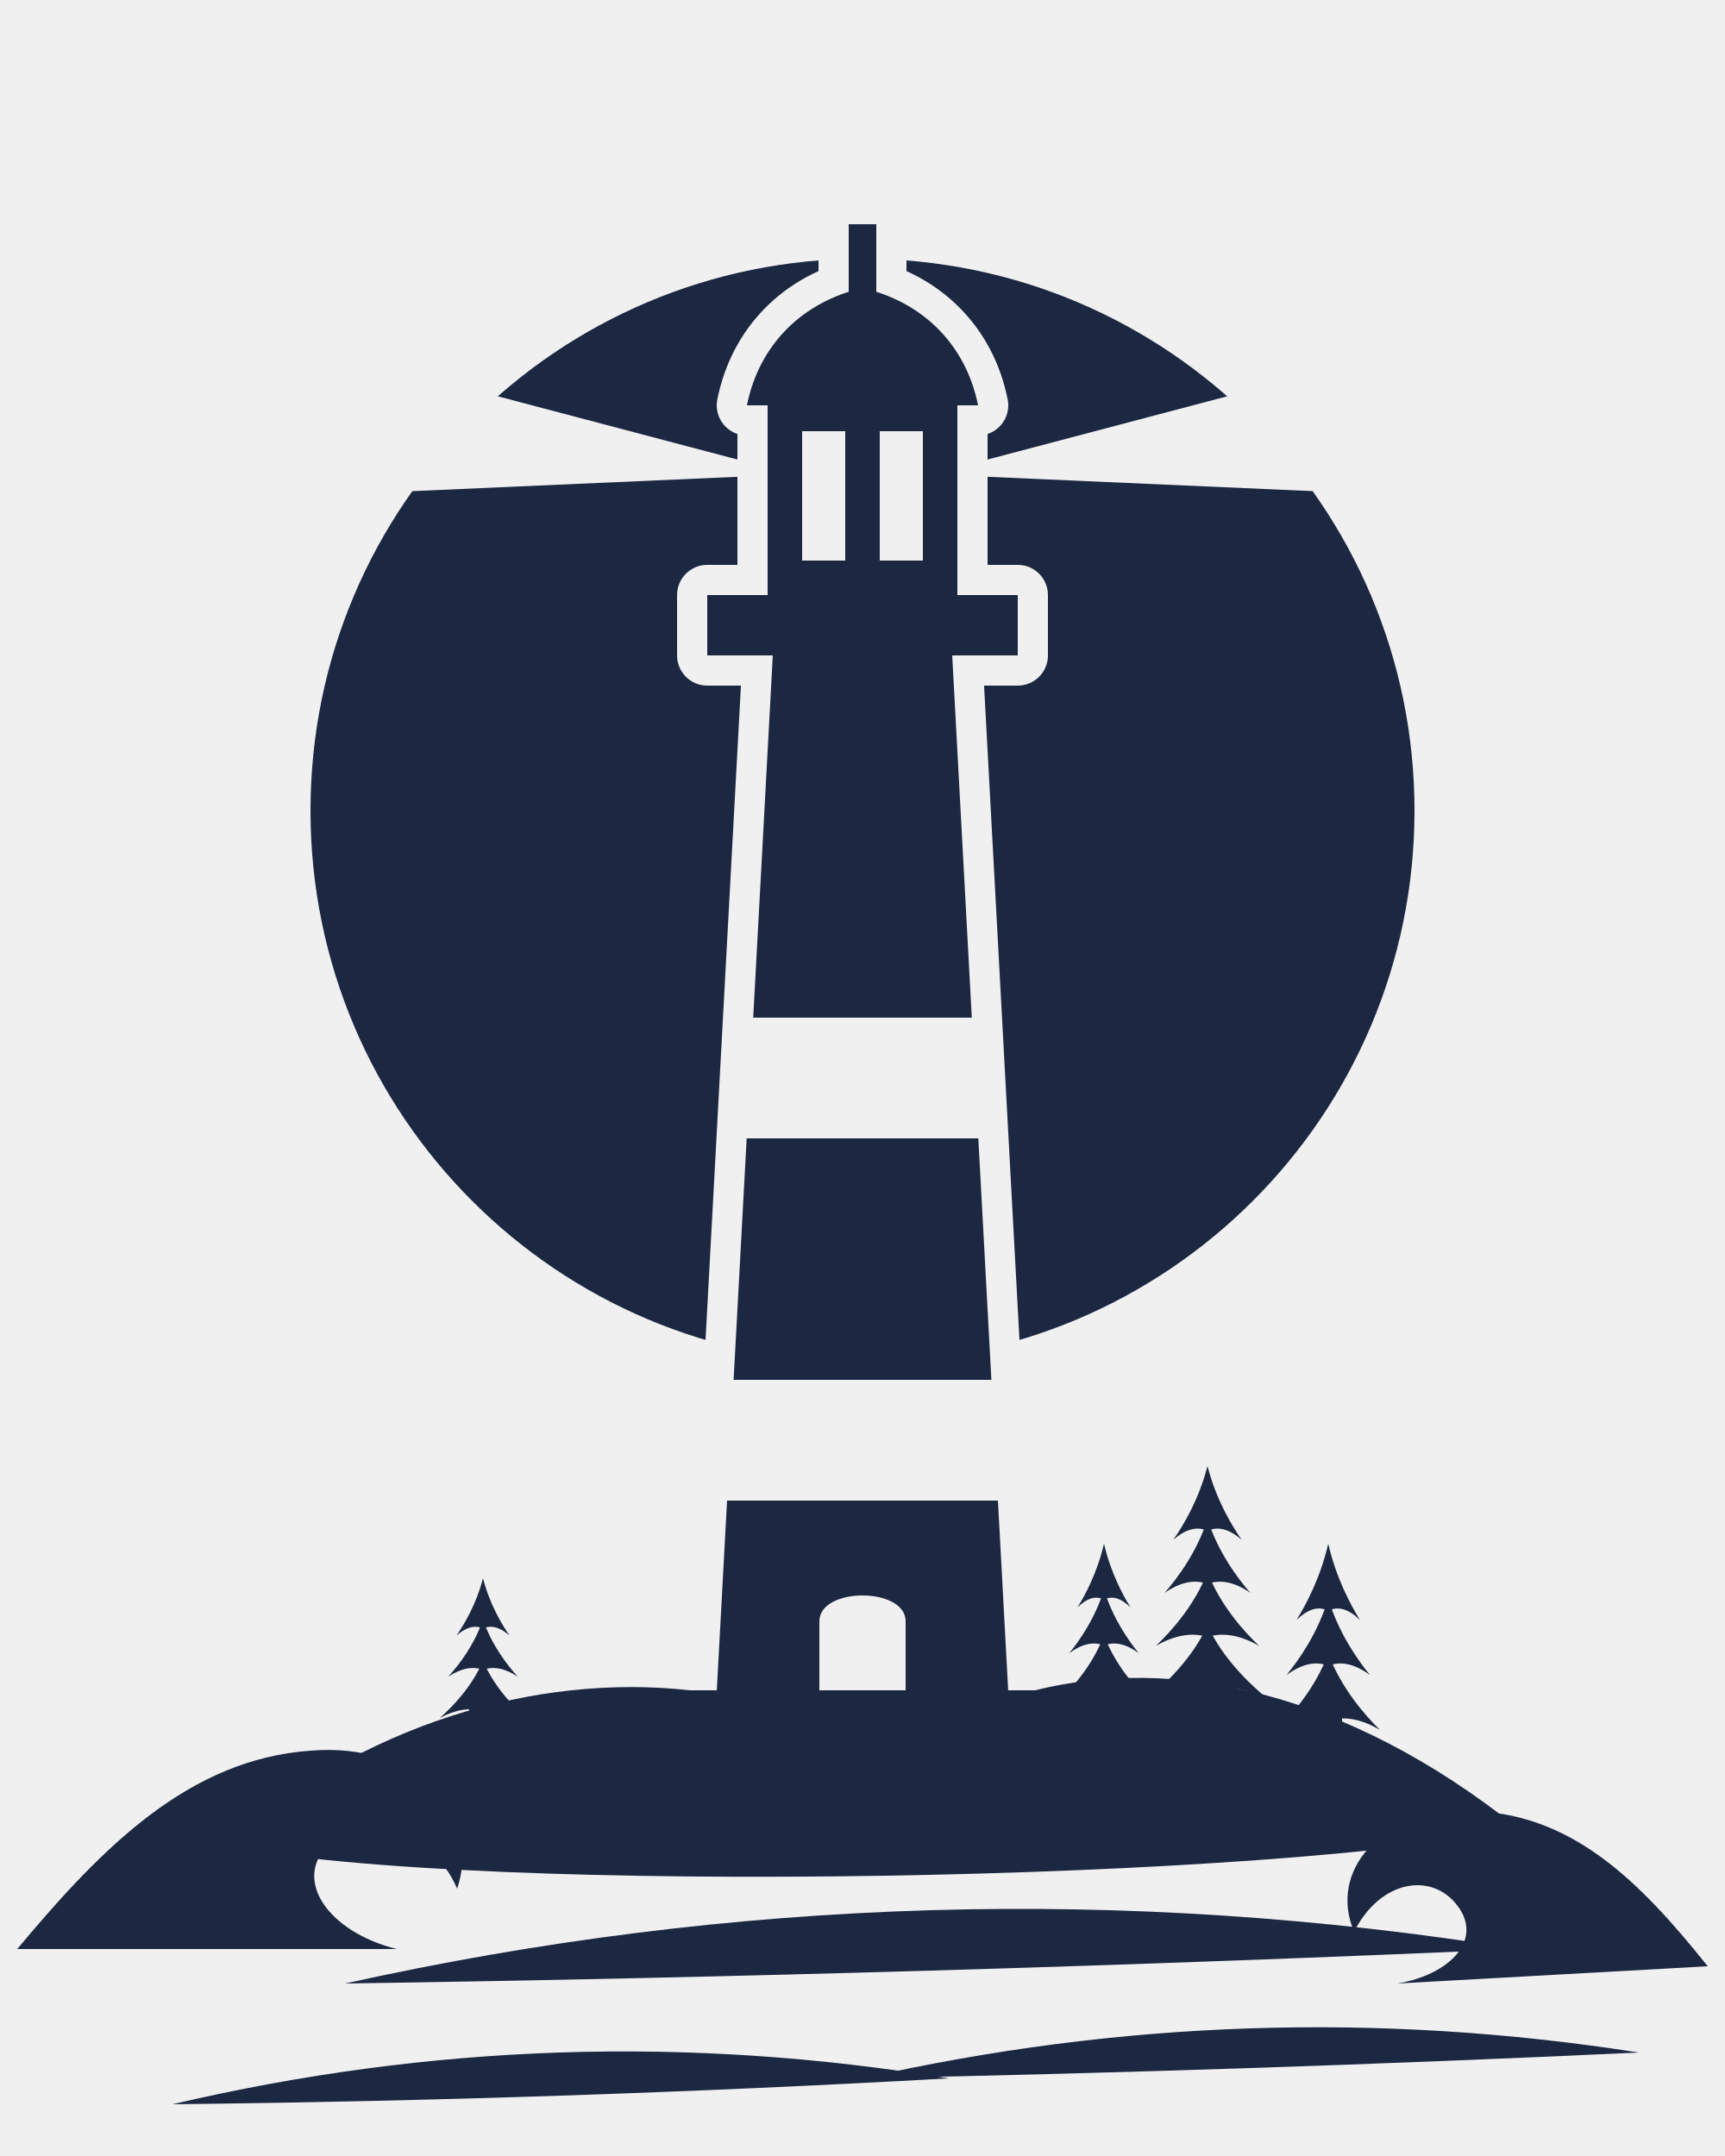
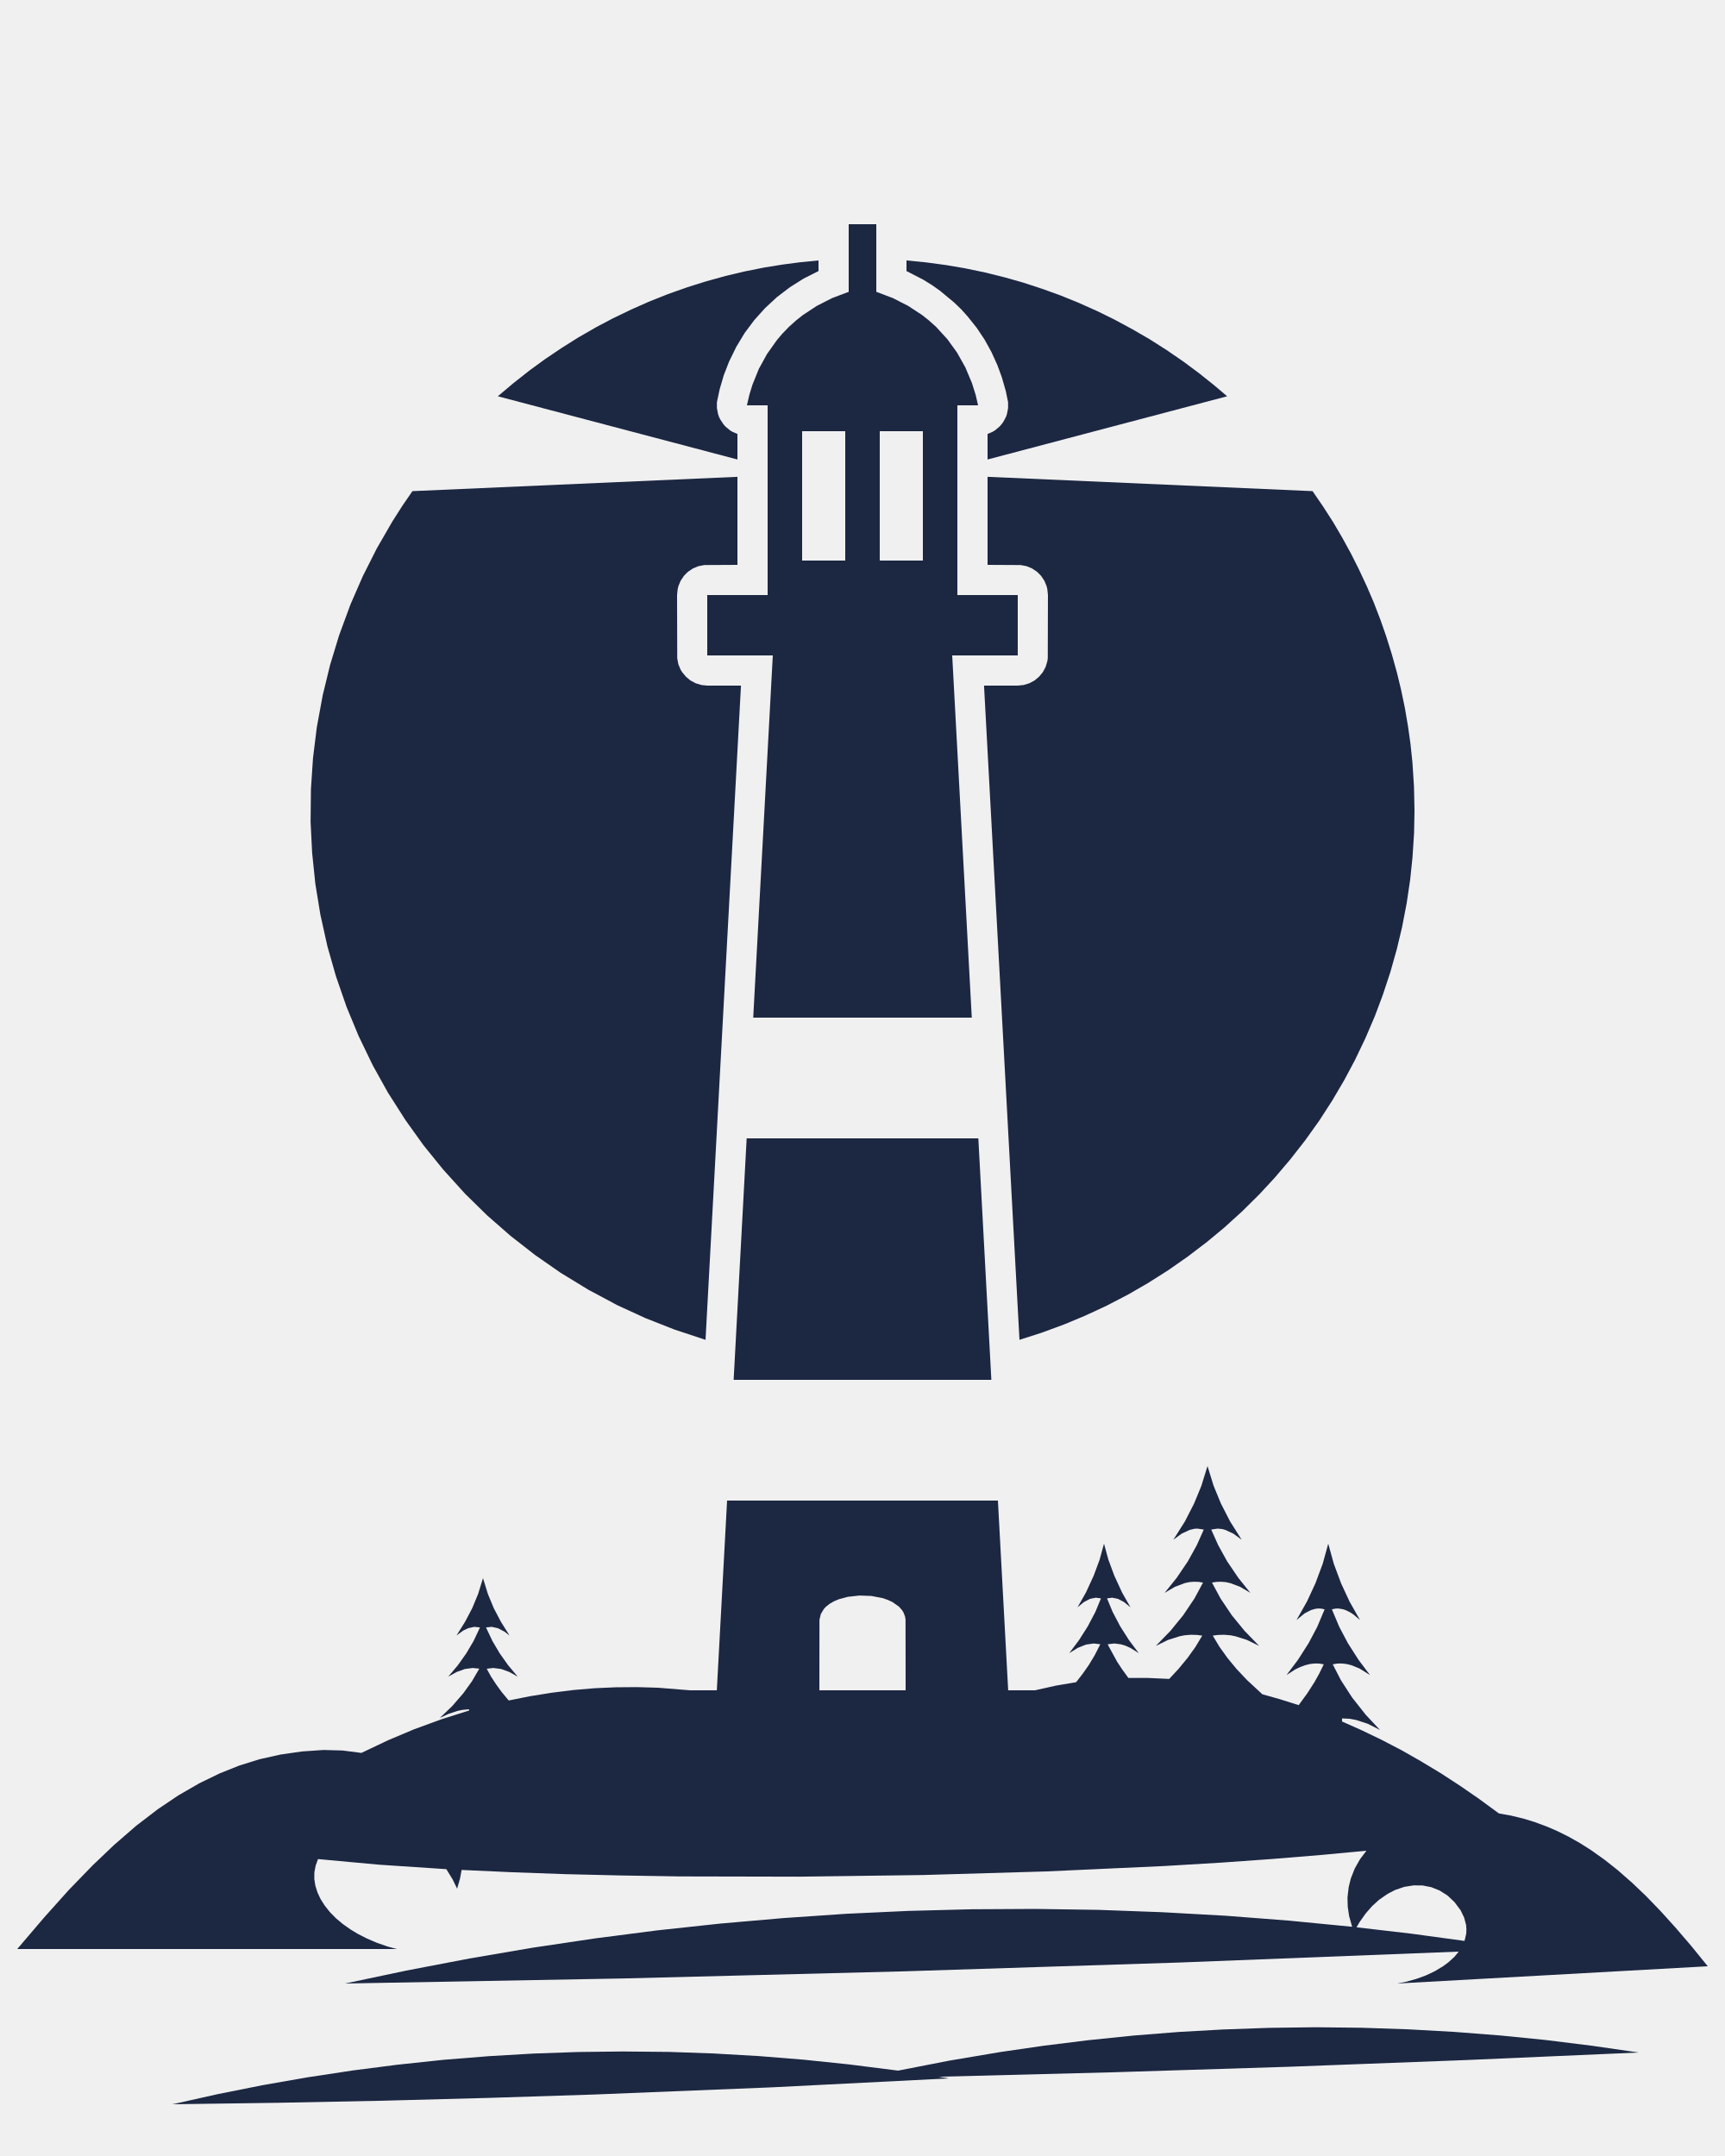
<svg xmlns="http://www.w3.org/2000/svg" viewBox="0 0 200 250" width="600" height="750">
-   <defs>
-     <mask id="ink" maskUnits="userSpaceOnUse" x="0" y="0" width="200" height="250">
-       <circle cx="100" cy="94" r="64" fill="#fff" />
-       <path d="M92,55 L20,36 L24,58 Z" fill="#000" />
-       <path d="M108,55 L180,36 L176,58 Z" fill="#000" />
-       <path d="M83,198 L89.6,76 H110.4 L117,198 Z" fill="#000" stroke="#000" stroke-width="7" stroke-linejoin="round" />
-       <path d="M82,69 H118 V76 H82 Z" fill="#000" stroke="#000" stroke-width="7" stroke-linejoin="round" />
-       <path d="M89,46 H111 V69 H89 Z" fill="#000" stroke="#000" stroke-width="7" stroke-linejoin="round" />
-       <path d="M86.6,47 C88,40 93,35 100,33.4 C107,35 112,40 113.4,47 Z" fill="#000" stroke="#000" stroke-width="7" stroke-linejoin="round" />
-       <path d="M98.4,26 H101.6 V35 H98.4 Z" fill="#000" stroke="#000" stroke-width="7" stroke-linejoin="round" />
-       <path d="M83,198 L89.6,76 H110.4 L117,198 Z" fill="#fff" />
-       <path d="M82,69 H118 V76 H82 Z" fill="#fff" />
-       <path d="M89,46 H111 V69 H89 Z" fill="#fff" />
-       <path d="M86.6,47 C88,40 93,35 100,33.4 C107,35 112,40 113.4,47 Z" fill="#fff" />
-       <path d="M98.4,26 H101.6 V35 H98.4 Z" fill="#fff" />
-       <path d="M93,50 H98 V65 H93 Z" fill="#000" />
-       <path d="M102,50 H107 V65 H102 Z" fill="#000" />
-       <path d="M86.6,118 L113.4,118 L114.2,132 L85.8,132 Z" fill="#000" />
-       <path d="M84.6,160 L115.4,160 L116.2,174 L83.8,174 Z" fill="#000" />
-       <path d="M95,198 V188 C95,184 105,184 105,188 V198 Z" fill="#000" />
-       <path d="M26,214 C42,200 62,194 80,196 L120,196 C136,192 156,196 176,212 C150,218 56,220 26,214 Z" fill="#fff" />
-       <path d="M140,170 C140.99,173.84 142.77,176.84 143.96,178.54 Q141.78,176.66 140,177.52 Q138.22,176.66 136.04,178.54 C137.23,176.84 139.01,173.84 140,170 Z M140,176.15 C141.24,180 143.48,182.99 144.97,184.7 Q142.24,182.82 140,183.67 Q137.76,182.82 135.03,184.7 C136.52,182.99 138.76,180 140,176.15 Z M140,182.3 C141.5,186.15 144.19,189.14 145.99,190.85 Q142.69,188.97 140,189.82 Q137.31,188.97 134.01,190.85 C135.81,189.14 138.5,186.15 140,182.3 Z M140,188.46 C141.75,192.3 144.9,195.29 147,197 Q143.15,195.12 140,195.97 Q136.85,195.12 133,197 C135.1,195.29 138.25,192.3 140,188.46 Z M138.4,195.29 H141.6 V200 H138.4 Z" fill="#fff" />
-       <path d="M154,179 C154.92,182.98 156.58,186.08 157.68,187.85 Q155.66,185.9 154,186.79 Q152.34,185.9 150.32,187.85 C151.42,186.08 153.08,182.98 154,179 Z M154,185.37 C155.21,189.36 157.39,192.46 158.84,194.23 Q156.18,192.28 154,193.16 Q151.82,192.28 149.16,194.23 C150.61,192.46 152.79,189.36 154,185.37 Z M154,191.75 C155.5,195.73 158.2,198.83 160,200.6 Q156.7,198.65 154,199.54 Q151.3,198.65 148,200.6 C149.8,198.83 152.5,195.73 154,191.75 Z M152.4,198.83 H155.6 V203 H152.4 Z" fill="#fff" />
-       <path d="M128,179 C128.77,182.32 130.15,184.9 131.07,186.38 Q129.38,184.75 128,185.49 Q126.62,184.75 124.93,186.38 C125.85,184.9 127.23,182.32 128,179 Z M128,184.31 C129.01,187.63 130.82,190.21 132.03,191.69 Q129.82,190.07 128,190.8 Q126.19,190.07 123.97,191.69 C125.18,190.21 126.99,187.63 128,184.31 Z M128,189.62 C129.25,192.94 131.5,195.52 133,197 Q130.25,195.38 128,196.11 Q125.75,195.38 123,197 C124.5,195.52 126.75,192.94 128,189.62 Z M126.4,195.52 H129.6 V199 H126.4 Z" fill="#fff" />
-       <path d="M56,183 C56.77,185.99 58.15,188.31 59.07,189.64 Q57.38,188.18 56,188.84 Q54.62,188.18 52.93,189.64 C53.85,188.31 55.23,185.99 56,183 Z M56,187.78 C57.01,190.77 58.82,193.09 60.03,194.42 Q57.82,192.96 56,193.62 Q54.19,192.96 51.97,194.42 C53.18,193.09 54.99,190.77 56,187.78 Z M56,192.56 C57.25,195.55 59.5,197.87 61,199.2 Q58.25,197.74 56,198.4 Q53.75,197.74 51,199.2 C52.5,197.87 54.75,195.55 56,192.56 Z M54.4,197.87 H57.6 V201 H54.4 Z" fill="#fff" />
-       <path d="M2,226 C12,214 22,204 36,203 C48,202 56,210 53,219 C50,212 42,210 38,214 C34,218 38,224 46,226 Z" fill="#fff" />
-       <path d="M198,228 C190,218 182,210 170,210 C160,210 154,217 157,224 C160,218 166,217 169,221 C172,225 168,229 162,230 Z" fill="#fff" />
-       <path d="M40,230 C85.08,220 130.41,218.67 176,226 C130.69,228 85.35,229.33 40,230 Z" fill="#fff" />
-       <path d="M20,244 C49.8,237 79.8,236 110,241 C80.02,242.67 50.02,243.67 20,244 Z" fill="#fff" />
-       <path d="M100,241 C129.81,234.27 159.81,233.27 190,238 C160.01,239.4 130.01,240.4 100,241 Z" fill="#fff" />
-     </mask>
-   </defs>
-   <rect width="200" height="250" fill="#1c2742" mask="url(#ink)" />
+   <path fill="#1c2742" fill-rule="evenodd" d="M80,196L76.29,195.7 73.85,195.63 71.4,195.65 68.93,195.76 66.46,195.97 63.98,196.28 61.49,196.68 58.98,197.18 58.15,196.18 57.52,195.31 56.92,194.39 56.43,193.5 57.2,193.41 58.1,193.53 59.05,193.87 60.03,194.42 58.92,193.1 57.94,191.72 57.09,190.28 56.35,188.71 57.01,188.64 57.73,188.8 58.48,189.19 59.07,189.64 58.07,188.04 57.25,186.48 56.57,184.84 56,183 55.43,184.84 54.75,186.48 53.93,188.04 52.93,189.64 53.71,189.07 54.27,188.8 54.99,188.64 55.65,188.71 54.91,190.28 54.06,191.72 53.08,193.1 51.97,194.42 52.96,193.87 53.9,193.53 54.81,193.41 55.57,193.49 54.72,194.95 53.72,196.34 52.43,197.83 51,199.2 52.04,198.72 53.04,198.39 53.62,198.27 54.38,198.2 54.4,198.34 51.21,199.35 48.01,200.52 45.02,201.78 41.9,203.26 39.71,202.98 37.52,202.92 35.02,203.09 32.52,203.45 30.1,203.99 27.76,204.72 25.5,205.62 23.13,206.77 20.67,208.19 18.28,209.8 15.8,211.7 13.24,213.92 10.73,216.31 7.97,219.16 5.12,222.34 2,226 46,226 44.95,225.71 43.7,225.28 42.54,224.78 41.46,224.23 40.67,223.75 39.76,223.11 38.95,222.43 38.25,221.72 37.66,220.98 37.17,220.21 36.81,219.44 36.56,218.65 36.44,217.87 36.45,217.09 36.6,216.32 36.87,215.57 43.94,216.22 51.75,216.74 52.47,217.91 53,219 53.33,217.85 53.52,216.83 59.46,217.1 65.62,217.32 71.98,217.47 78.75,217.58 92.66,217.61 106.99,217.42 121.36,217 134.91,216.38 141.46,215.99 147.5,215.56 153.22,215.09 158.43,214.6 157.68,215.59 157.07,216.67 156.62,217.81 156.37,218.82 156.23,220.03 156.26,221.1 156.42,222.18 156.77,223.42 149.47,222.71 142.1,222.14 134.74,221.73 127.38,221.46 120.02,221.35 112.67,221.39 105.33,221.58 98.18,221.91 90.85,222.41 83.51,223.05 76.18,223.84 69.06,224.76 61.74,225.85 54.42,227.1 47.11,228.5 40,230 72.36,229.41 104.72,228.59 136.87,227.56 169.13,226.3 168.63,226.9 167.92,227.55 167.26,228.03 166.34,228.58 165.32,229.06 164.2,229.47 163.01,229.8 162,230 198,228 196.06,225.61 194.24,223.49 192.54,221.61 190.82,219.83 189.21,218.3 187.57,216.86 186.04,215.65 184.48,214.54 183.19,213.72 181.88,212.98 180.53,212.31 179.32,211.79 177.91,211.27 176.64,210.88 175.15,210.52 173.79,210.28 171.43,208.55 169.25,207.05 167.07,205.63 164.7,204.2 162.54,202.97 160.18,201.74 157.83,200.61 155.6,199.62 155.6,199.26 156.48,199.3 157.23,199.44 158.58,199.88 160,200.6 158.34,198.83 156.77,196.84 155.48,194.85 154.52,192.99 155.03,192.9 155.57,192.89 156.11,192.95 156.68,193.09 157.64,193.48 158.84,194.23 157.52,192.48 156.28,190.54 155.28,188.65 154.42,186.61 154.81,186.53 155.15,186.51 155.66,186.59 156.01,186.7 156.56,186.97 156.92,187.21 157.68,187.85 156.47,185.71 155.49,183.6 154.64,181.32 154,179 153.36,181.32 152.51,183.6 151.53,185.71 150.32,187.85 151.26,187.08 151.99,186.7 152.51,186.55 152.85,186.51 153.19,186.53 153.58,186.61 152.72,188.65 151.72,190.54 150.48,192.48 149.16,194.23 150.17,193.58 150.75,193.3 151.32,193.09 151.89,192.95 152.43,192.89 152.97,192.9 153.48,192.99 152.95,194.07 152.41,195.04 151.59,196.32 150.57,197.72 148.39,197.03 146.36,196.46 144.6,194.83 143.37,193.53 142.3,192.23 141.41,190.99 140.61,189.66 141.21,189.58 141.92,189.56 142.66,189.62 143.22,189.73 144.58,190.16 145.99,190.85 144.29,189.1 142.82,187.3 141.51,185.35 140.52,183.51 141.02,183.43 141.55,183.41 142.09,183.45 142.64,183.57 143.78,184 144.97,184.7 143.58,182.97 142.28,181.05 141.24,179.17 140.43,177.36 141.17,177.25 141.7,177.3 142.06,177.4 142.99,177.83 143.96,178.54 142.62,176.42 141.55,174.33 140.71,172.29 140,170 139.29,172.29 138.45,174.33 137.38,176.42 136.04,178.54 137.01,177.83 137.94,177.4 138.48,177.27 138.83,177.25 139.57,177.36 138.76,179.17 137.72,181.05 136.42,182.97 135.03,184.7 136.22,184 137.36,183.57 137.91,183.45 138.45,183.41 138.98,183.43 139.48,183.51 138.49,185.35 137.18,187.3 135.71,189.1 134.01,190.85 135.42,190.16 136.78,189.73 137.34,189.62 138.08,189.56 138.79,189.58 139.39,189.66 138.59,190.99 137.7,192.23 136.63,193.53 135.56,194.68 133.13,194.57 130.83,194.57 130.11,193.58 129.52,192.68 128.55,190.91 128.43,190.66 129.2,190.57 129.92,190.66 130.47,190.82 131.05,191.08 132.03,191.69 130.91,190.2 129.89,188.6 129,186.91 128.35,185.34 128.95,185.26 129.63,185.4 130.33,185.77 131.07,186.38 130.09,184.65 129.2,182.72 128.51,180.86 128,179 127.49,180.86 126.8,182.72 125.91,184.65 124.93,186.38 125.67,185.77 126.37,185.4 127.05,185.26 127.65,185.34 127,186.91 126.11,188.6 125.09,190.2 123.97,191.69 124.96,191.08 125.9,190.7 126.81,190.57 127.57,190.66 126.93,191.92 126.25,193.05 125.53,194.08 124.77,195.06 122.41,195.46 120,196 116.89,196 115.7,174 84.3,174 83.11,196ZM157.63,222.88L158.33,221.89 159.08,221.03 159.88,220.3 160.89,219.6 161.76,219.15 162.82,218.79 163.89,218.62 164.94,218.63 165.95,218.83 166.92,219.22 167.82,219.79 168.63,220.55 169.35,221.51 169.76,222.37 169.98,223.21 170.02,223.71 170,224.2 169.8,225.06 163.63,224.22 157.28,223.48ZM95.52,186.57L95.76,186.31 96.19,185.97 96.69,185.68 97.26,185.44 98.3,185.16 99.65,185.01 101.03,185.06 102.34,185.31 102.94,185.52 103.48,185.77 104.24,186.31 104.58,186.7 104.76,186.99 104.94,187.47 104.99,187.82 105,196 95,196 95.01,187.82 95.17,187.15ZM104.13,240.1L98.44,239.38 93.26,238.84 88.08,238.42 82.71,238.11 77.55,237.93 72.19,237.88 67.03,237.94 61.88,238.12 56.73,238.42 51.38,238.85 46.04,239.42 40.91,240.08 35.57,240.89 30.44,241.79 25.32,242.81 20,244 32.18,243.83 44.36,243.59 56.73,243.26 68.91,242.87 89.46,242.04 110,241 108.84,240.81 129.14,240.29 149.5,239.65 169.85,238.88 190,238 184.6,237.22 179.21,236.55 174.02,236.03 168.64,235.61 163.26,235.31 157.88,235.13 152.51,235.07 147.14,235.14 141.78,235.33 136.62,235.62 131.46,236.03 126.11,236.58 120.96,237.22 116.01,237.94 110.08,238.94ZM163.76,88.41L163.53,86.22 163.25,84.24 162.88,82.07 162.43,79.92 161.96,77.98 161.37,75.86 160.71,73.76 160.05,71.87 159.26,69.82 158.47,67.98 157.54,65.99 156.64,64.2 155.58,62.27 154.57,60.55 153.38,58.7 152.18,56.95 114.5,55.29 114.5,65.5 118.34,65.52 119.02,65.65 119.65,65.91 120.22,66.29 120.47,66.53 120.71,66.78 121.09,67.35 121.35,67.98 121.43,68.32 121.5,69 121.48,76.34 121.43,76.68 121.23,77.34 120.91,77.94 120.47,78.47 119.94,78.91 119.34,79.23 118.68,79.43 118,79.5 114.09,79.5 118.2,155.36 120.76,154.54 123.39,153.57 125.79,152.57 128.33,151.39 130.81,150.1 133.06,148.8 135.43,147.3 137.72,145.7 139.95,144 141.95,142.34 144.02,140.46 146.01,138.49 147.78,136.58 149.59,134.45 151.31,132.25 152.94,129.97 154.46,127.62 155.88,125.2 157.1,122.91 158.31,120.38 159.41,117.81 160.32,115.38 161.2,112.72 161.96,110.02 162.56,107.5 163.09,104.75 163.5,101.98 163.77,99.39 163.95,96.6 164,94 163.94,91.2ZM139,43.26L137.24,41.95 135.26,40.59 133.23,39.3 131.33,38.2 129.22,37.06 127.25,36.09 125.06,35.11 123.02,34.28 120.95,33.53 118.67,32.78 116.56,32.18 114.23,31.6 111.88,31.11 109.71,30.74 107.33,30.42 105.1,30.2 105.1,31.43 107.06,32.44 108.06,33.06 108.98,33.71 110.63,35.08 111.47,35.89 112.22,36.73 113.24,38.01 114.15,39.37 114.95,40.82 115.64,42.34 116.15,43.73 116.61,45.33 116.88,46.64 116.88,47.32 116.75,48 116.64,48.33 116.32,48.93 116.11,49.21 115.88,49.47 115.35,49.91 115.06,50.08 114.5,50.32 114.5,53.28 142.28,45.95 140.72,44.63ZM112.69,44.42L111.92,42.59 110.96,40.88 109.83,39.32 108.53,37.9 107.67,37.13 106.91,36.53 105.28,35.46 103.51,34.56 101.6,33.84 101.6,26 98.4,26 98.4,33.84 96.49,34.56 94.72,35.46 93.09,36.53 92.33,37.13 91.47,37.9 90.67,38.73 90.05,39.47 88.93,41.05 87.99,42.76 87.24,44.61 86.88,45.79 86.6,47 89,47 89,69 82,69 82,76 89.6,76 87.33,118 112.67,118 110.4,76 118,76 118,69 111,69 111,47 113.4,47 113.12,45.79ZM107,65L102,65 102,50 107,50ZM93,65L93,50 98,50 98,65ZM114.94,160L113.43,132 86.57,132 85.06,160ZM90.78,30.67L88.61,31.02 86.26,31.49 84.12,32 81.81,32.64 79.71,33.3 77.45,34.1 75.22,34.99 73.21,35.88 71.05,36.92 69.1,37.95 67.02,39.15 65.16,40.32 63.17,41.66 61.39,42.96 59.51,44.44 57.72,45.95 85.5,53.28 85.5,50.32 84.94,50.08 84.65,49.91 84.12,49.47 83.89,49.21 83.51,48.64 83.36,48.33 83.25,48 83.12,47.32 83.12,46.64 83.45,45.09 83.92,43.5 84.53,41.93 85.36,40.23 86.33,38.62 87.45,37.12 88.7,35.73 90.07,34.46 91.59,33.3 93.18,32.3 94.9,31.43 94.9,30.2 92.77,30.41ZM45.49,60.47L43.69,63.59 42.07,66.8 40.63,70.1 39.32,73.66 38.27,77.11 37.42,80.6 36.73,84.34 36.29,87.91 36.05,91.5 36.01,95.3 36.19,98.89 36.56,102.47 37.14,106.03 37.96,109.73 38.95,113.2 40.19,116.78 41.57,120.11 43.22,123.53 44.97,126.68 47.01,129.88 49.11,132.81 51.37,135.6 53.92,138.42 56.49,140.94 59.2,143.31 62.03,145.52 64.99,147.58 68.23,149.56 71.58,151.35 74.85,152.85 78.2,154.17 81.8,155.36 85.91,79.5 82,79.5 81.32,79.43 80.66,79.23 80.06,78.91 79.53,78.47 79.09,77.94 78.91,77.65 78.65,77.02 78.52,76.34 78.5,69 78.57,68.32 78.65,67.98 78.91,67.35 79.29,66.78 79.53,66.53 79.78,66.29 80.35,65.91 80.98,65.65 81.66,65.52 85.5,65.5 85.5,55.29 47.82,56.95 46.67,58.62Z" />
</svg>
